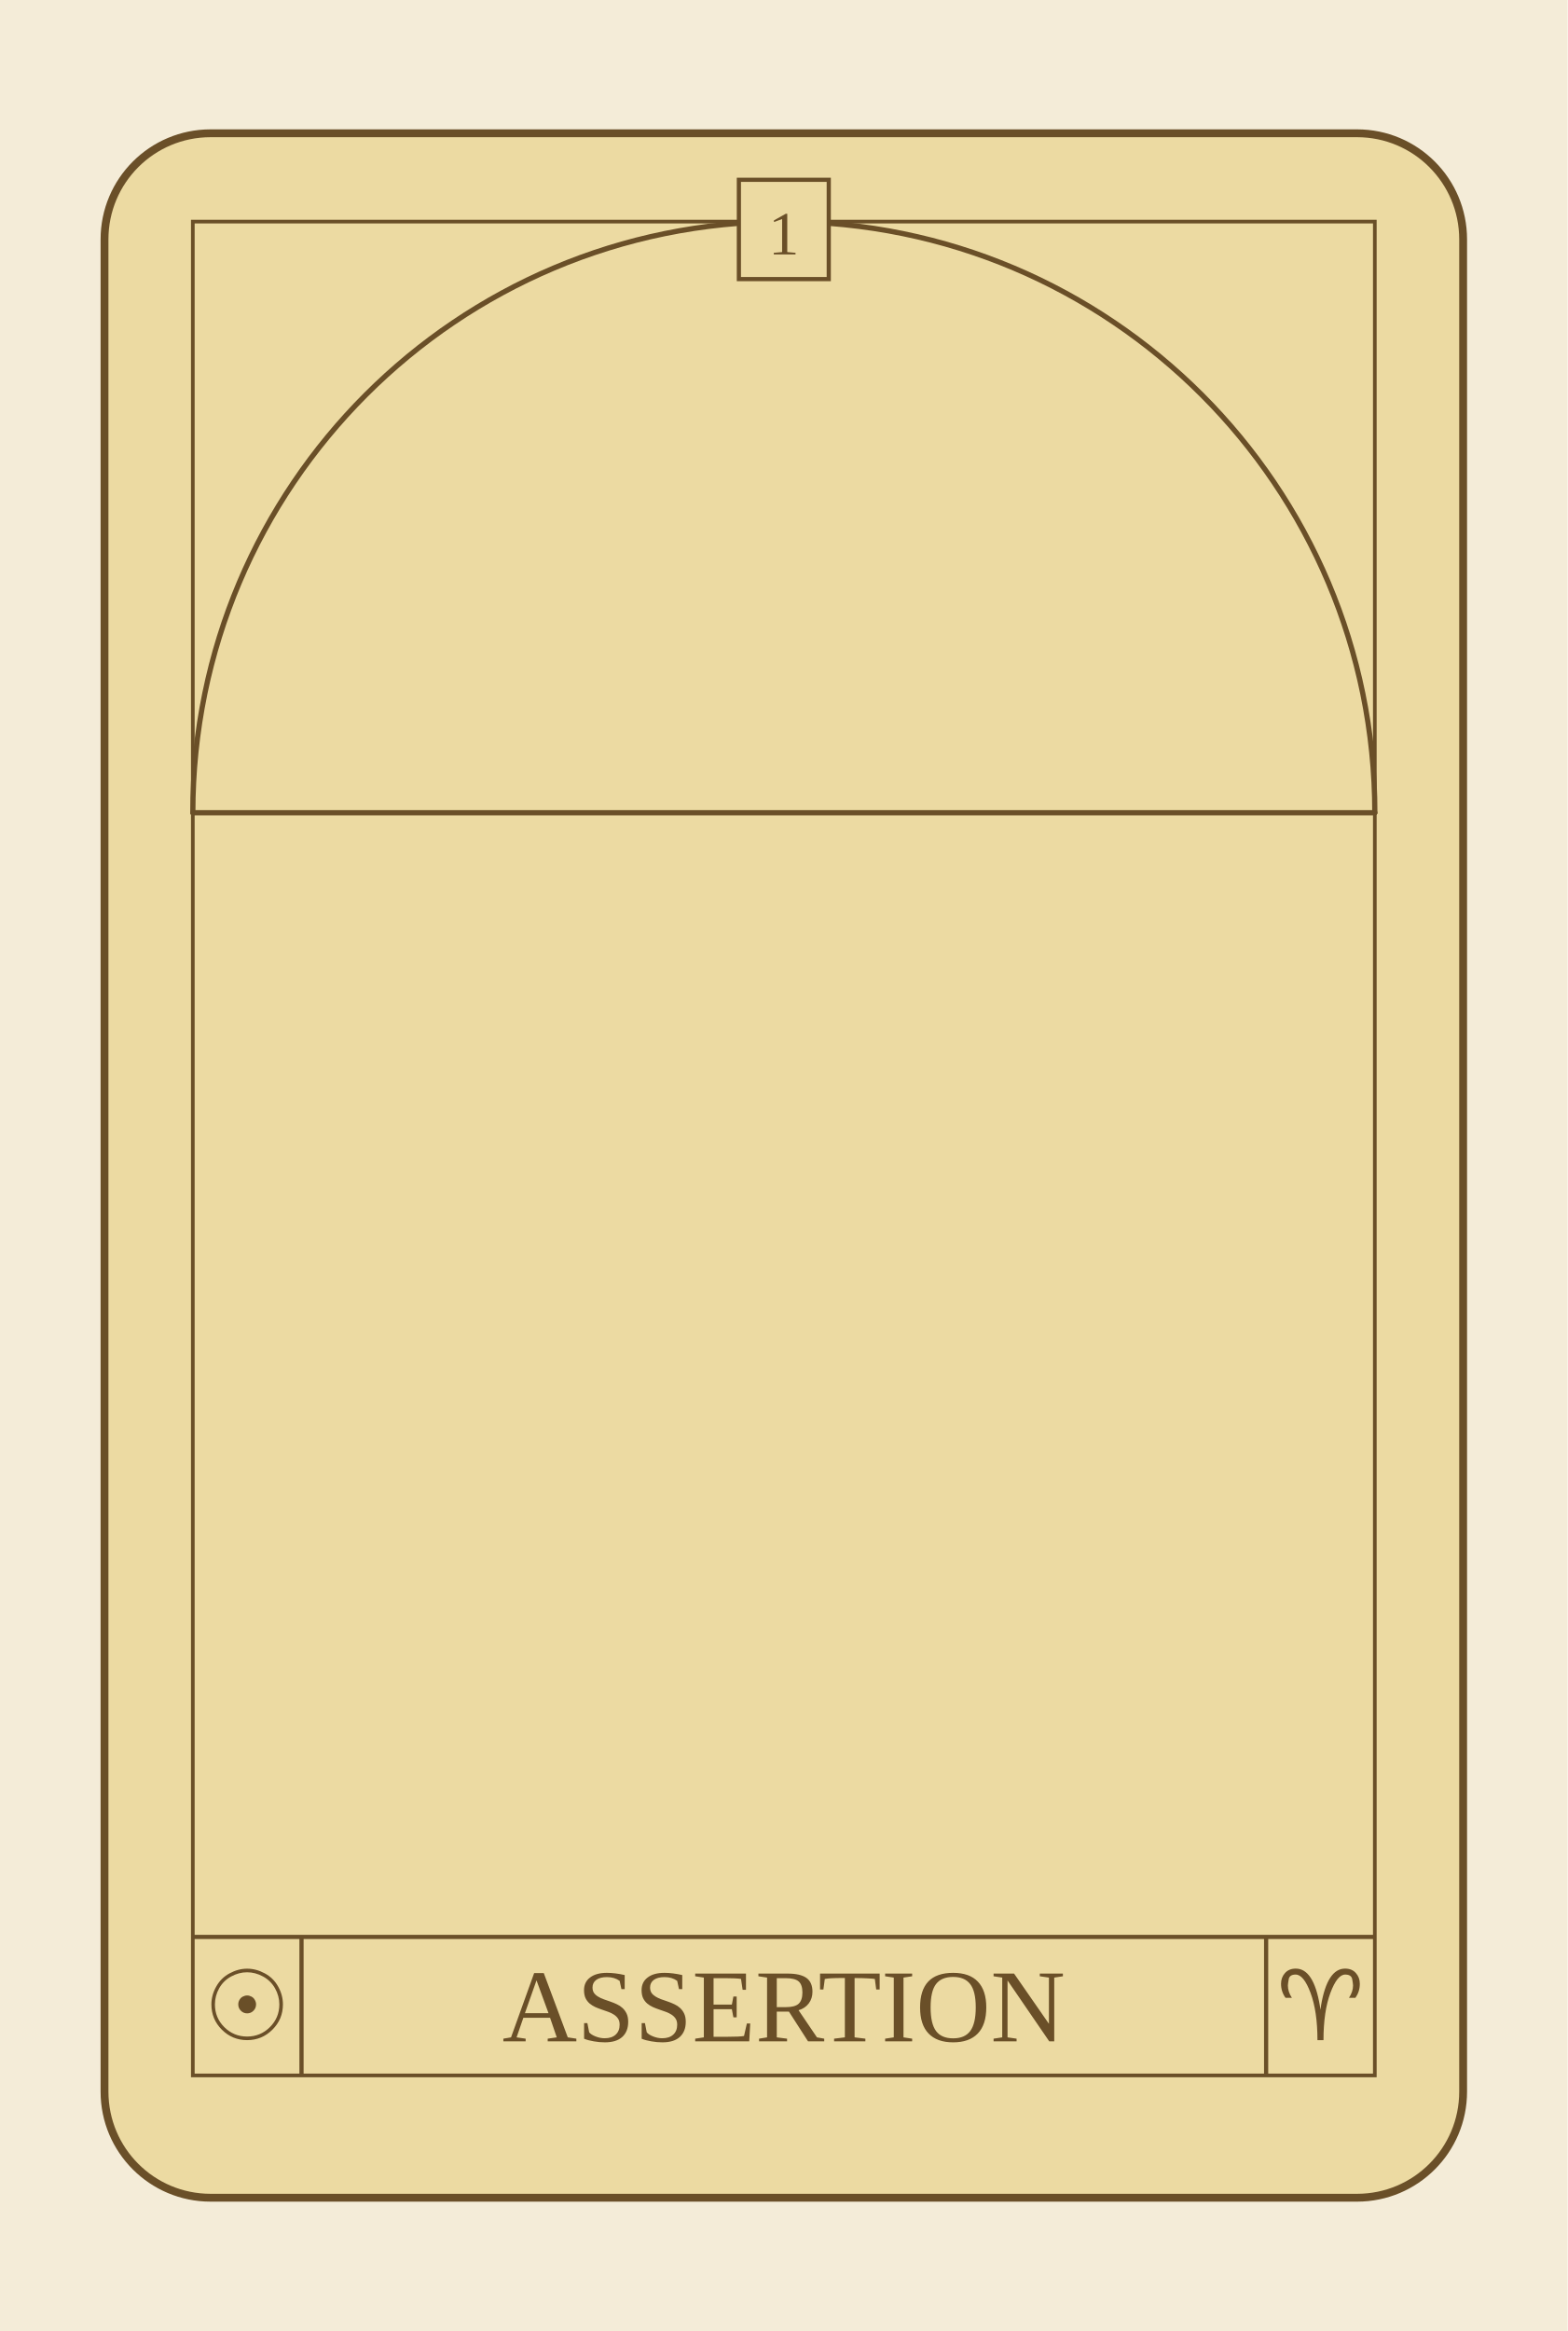
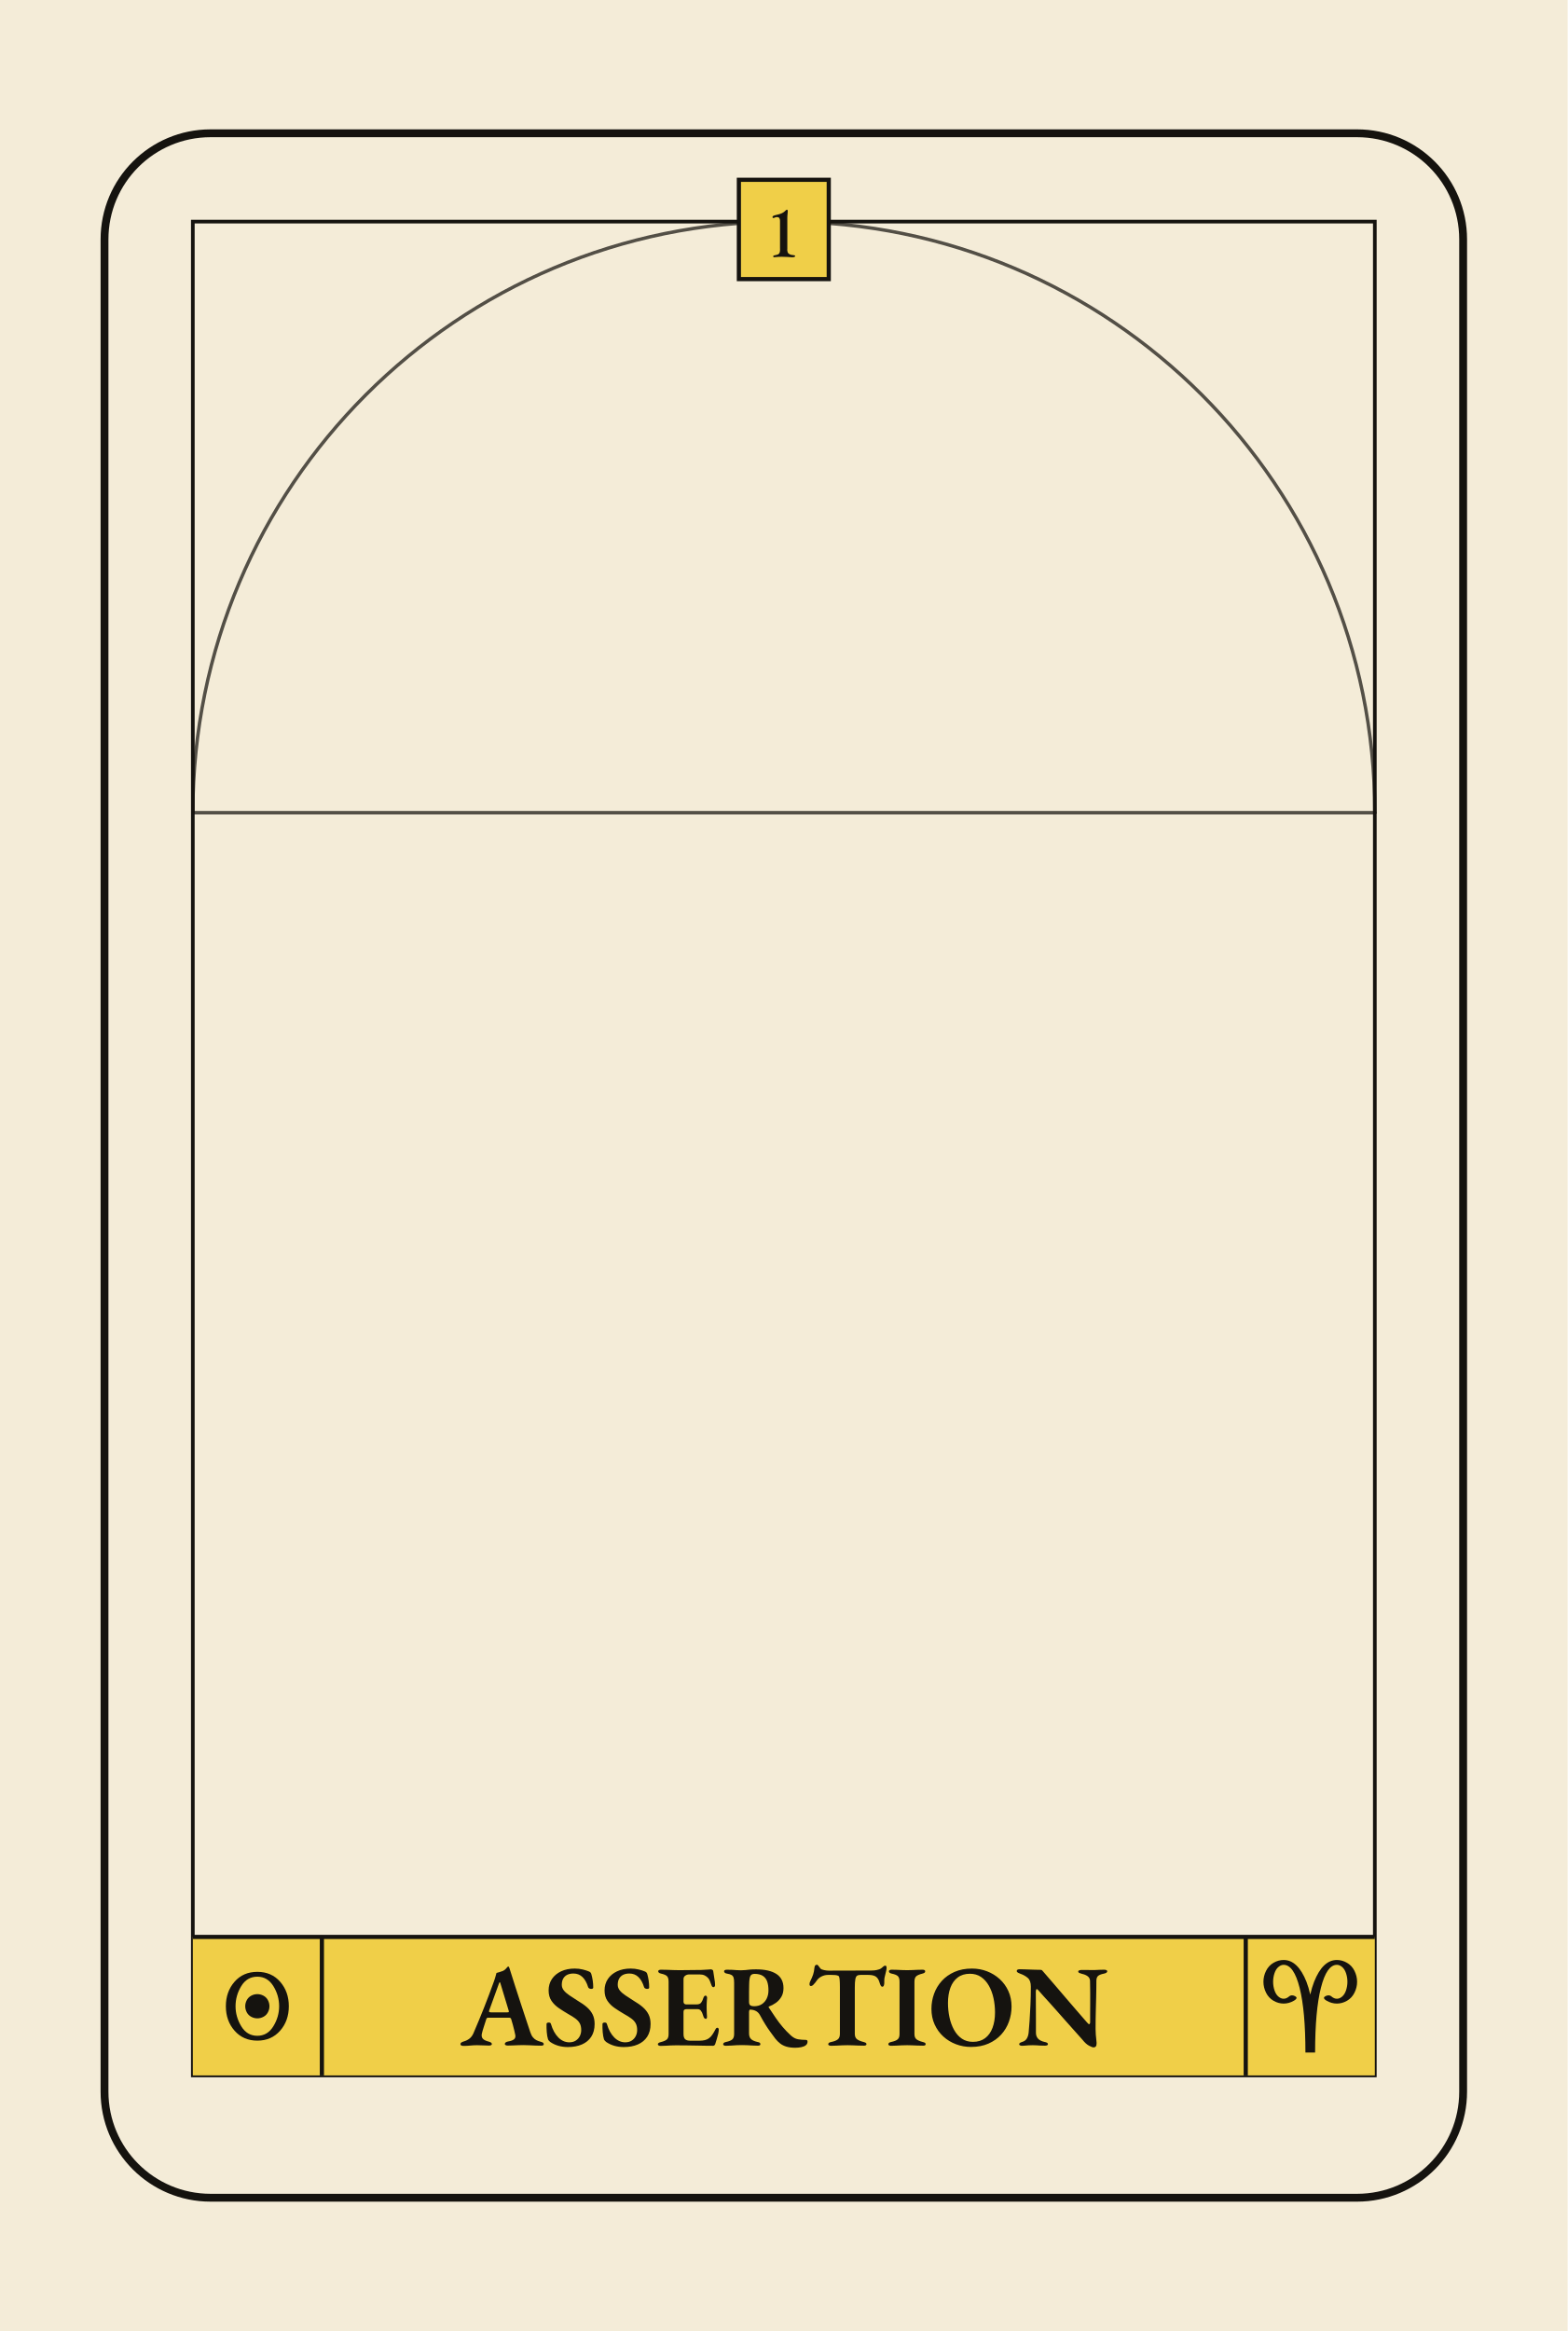
- <svg xmlns="http://www.w3.org/2000/svg" viewBox="0 0 300 446" font-family="Georgia, 'Times New Roman', serif">
+ <svg xmlns="http://www.w3.org/2000/svg" viewBox="0 0 300 446">
  <rect width="300" height="446" fill="#f4ecd8" />
-   <rect x="20.0" y="25.5" width="260" height="395" rx="20.3" fill="#ecdaa2" stroke="#6a4f28" stroke-width="1.5" />
-   <rect x="36.9" y="42.4" width="226.2" height="354.7" fill="none" stroke="#6a4f28" stroke-width="0.7" />
-   <g fill="none" stroke="#6a4f28" stroke-width="1.0" stroke-linecap="round" stroke-linejoin="round">
+   <rect x="20.0" y="25.5" width="260" height="395" rx="20.3" fill="#f4ecd8" stroke="#15130f" stroke-width="1.5" />
+   <rect x="36.9" y="42.4" width="226.2" height="354.7" fill="none" stroke="#15130f" stroke-width="0.7" />
+   <g fill="none" stroke="#15130f" stroke-width="0.65" stroke-opacity="0.72" stroke-linecap="round" stroke-linejoin="round">
    <line x1="36.9" y1="155.5" x2="263.1" y2="155.5" />
    <path d="M36.9,155.5 A113.1,113.1 0 0 1 263.1,155.5" />
  </g>
-   <g fill="none" stroke="#6a4f28" stroke-width="0.8">
+   <path d="M36.9,370.6 H263.1 V397.1 H36.9 Z" fill="#f0cf48" />
+   <g fill="none" stroke="#15130f" stroke-width="0.8">
    <line x1="36.9" y1="370.6" x2="263.1" y2="370.6" />
-     <line x1="57.7" y1="370.6" x2="57.7" y2="397.1" />
-     <line x1="242.3" y1="370.6" x2="242.3" y2="397.1" />
+     <line x1="61.6" y1="370.6" x2="61.6" y2="397.1" />
+     <line x1="238.4" y1="370.6" x2="238.4" y2="397.1" />
  </g>
-   <rect x="141.4" y="34.4" width="17.2" height="19.0" fill="#ecdaa2" stroke="#6a4f28" stroke-width="0.8" />
-   <text x="150.0" y="44.7" text-anchor="middle" dominant-baseline="central" font-size="11.8" fill="#6a4f28">1</text>
-   <text x="47.30" y="383.87" text-anchor="middle" dominant-baseline="central" font-family="'Segoe UI Symbol','Apple Symbols','DejaVu Sans',sans-serif" font-size="18.72" fill="#6a4f28">☉</text>
-   <text x="252.70" y="383.87" text-anchor="middle" dominant-baseline="central" font-family="'Segoe UI Symbol','Apple Symbols','DejaVu Sans',sans-serif" font-size="18.72" fill="#6a4f28">♈</text>
-   <text x="150.0" y="383.9" text-anchor="middle" dominant-baseline="central" font-size="19.8" fill="#6a4f28">ASSERTION</text>
+   <rect x="141.4" y="34.4" width="17.2" height="19.0" fill="#f0cf48" stroke="#15130f" stroke-width="0.8" />
+   <path d="M649.0 1092V235L647.0 193L657.0 137Q686.0 59 825.0 52Q867.0 50 867.0 28Q867.0 -7 780.0 -7Q761.0 -7 652.0 2Q595.0 7 494.0 7Q394.0 7 322.0 -2Q293.0 -5 280.0 -5Q255.0 -5 255.0 20Q255.0 41 281.0 45Q384.0 61 415.0 92.0Q446.0 123 446.0 210L445.0 248V1010Q445.0 1115 363.0 1115Q331.0 1115 306.0 1104L281.0 1093Q270.0 1089 261.0 1089Q235.0 1089 235.0 1113Q235.0 1137 260.0 1150.0Q285.0 1163 362.0 1180Q506.0 1211 567.0 1267L614.0 1310Q625.0 1320 641.0 1320Q661.0 1320 661.0 1282Q661.0 1271 659.0 1243L651.0 1153Q649.0 1126 649.0 1092Z" transform="matrix(0.006858 0 0 -0.006858 146.22 49.18)" fill="#15130f" />
+   <path d="M700 1410Q993 1410 1171.5 1205.0Q1350 1000 1350 700Q1350 399 1170.0 194.5Q990 -10 700 -10Q410 -10 230.0 194.5Q50 399 50 700Q50 1000 228.5 1205.0Q407 1410 700 1410ZM700 1310Q487 1310 368.5 1116.5Q250 923 250 700Q250 481 368.5 285.5Q487 90 700 90Q910 90 1030.0 285.5Q1150 481 1150 700Q1150 923 1030.0 1116.5Q910 1310 700 1310ZM700.0 950Q766.0 950 826.0 918.0Q886.0 886 918.0 826.0Q950.0 766 950.0 700Q950.0 634 918.0 574.0Q886.0 514 826.0 482.0Q766.0 450 700.0 450Q634.0 450 574.0 482.0Q514.0 514 482.0 574.0Q450.0 634 450.0 700Q450.0 766 482.0 826.0Q514.0 886 574.0 918.0Q634.0 950 700.0 950Z" transform="matrix(0.009268 0 0 -0.009268 42.76 390.35)" fill="#15130f" />
+   <path d="M917.0 -500Q917.0 362 797.0 836.0Q677.0 1310 467.0 1310Q411.0 1310 358.5 1265.0Q306.0 1220 278.0 1135.5Q250.0 1051 250.0 960Q250.0 869 278.0 784.5Q306.0 700 358.5 655.0Q411.0 610 467.0 610Q524.0 610 577.0 655Q605.0 680 641.0 680Q670.0 680 703.0 663Q734.0 647 734.0 628Q734.0 601 677.0 568Q576.0 510 467.0 510Q359.0 510 258.5 568.0Q158.0 626 104.0 734.5Q50.0 843 50.0 960Q50.0 1077 104.0 1185.5Q158.0 1294 258.5 1352.0Q359.0 1410 467.0 1410Q760.0 1410 939.0 959Q983.0 845 1017.0 696Q1051.0 845 1096.0 959Q1274.0 1410 1567.0 1410Q1675.0 1410 1775.5 1352.0Q1876.0 1294 1930.0 1185.5Q1984.0 1077 1984.0 960Q1984.0 843 1930.0 734.5Q1876.0 626 1775.5 568.0Q1675.0 510 1567.0 510Q1458.0 510 1357.0 568Q1300.0 601 1300.0 628Q1300.0 647 1331.0 663Q1364.0 680 1393.0 680Q1429.0 680 1457.0 655Q1510.0 610 1567.0 610Q1623.0 610 1675.5 655.0Q1728.0 700 1756.0 784.5Q1784.0 869 1784.0 960Q1784.0 1051 1756.0 1135.5Q1728.0 1220 1675.5 1265.0Q1623.0 1310 1567.0 1310Q1357.0 1310 1237.0 836.0Q1117.0 362 1117.0 -500Z" transform="matrix(0.009268 0 0 -0.009268 241.32 388.08)" fill="#15130f" />
+   <path d="M24.0 -5Q12.0 -5 4.0 -1.5Q-4.0 2 -4.0 10Q-4.0 19 3.5 24.0Q11.0 29 23.0 33Q52.0 41 73.5 57.5Q95.0 74 108.0 103Q133.0 162 156.0 216.5Q179.0 271 200.0 325.0Q221.0 379 242.5 435.0Q264.0 491 286.0 553Q297.0 584 301.0 601.0Q305.0 618 308.0 626Q323.0 630 336.0 634.0Q349.0 638 365.0 644Q379.0 651 389.0 662.0Q399.0 673 404.0 679Q407.0 681 410.0 681.5Q413.0 682 416.0 677Q419.0 671 421.0 665.0Q423.0 659 425.0 652Q447.0 581 470.5 508.5Q494.0 436 517.0 365.5Q540.0 295 561.5 230.5Q583.0 166 601.0 112Q610.0 85 623.5 69.0Q637.0 53 653.5 44.5Q670.0 36 690.0 31Q703.0 28 710.0 23.0Q717.0 18 717.0 9Q717.0 3 710.5 0.0Q704.0 -3 694.0 -3Q676.0 -3 648.5 -2.0Q621.0 -1 592.0 0.5Q563.0 2 540.0 2Q520.0 2 495.5 1.0Q471.0 0 446.5 -1.0Q422.0 -2 405.0 -2Q395.0 -2 387.5 1.5Q380.0 5 380.0 12Q380.0 20 388.0 25.5Q396.0 31 407.0 33Q443.0 39 459.0 51.5Q475.0 64 471.0 88Q468.0 105 462.0 128.5Q456.0 152 449.5 177.5Q443.0 203 436.0 224Q434.0 232 430.0 235.5Q426.0 239 415.0 239H235.0Q228.0 239 224.0 234.5Q220.0 230 218.0 221Q214.0 208 208.5 191.5Q203.0 175 197.5 157.5Q192.0 140 187.5 125.0Q183.0 110 181.0 99Q176.0 72 190.5 56.5Q205.0 41 241.0 32Q268.0 25 268.0 11Q268.0 5 261.5 1.5Q255.0 -2 243.0 -2Q220.0 -2 195.0 -0.5Q170.0 1 140.0 1Q110.0 1 81.5 -2.0Q53.0 -5 24.0 -5ZM262.0 285H401.0Q415.0 285 415.0 291Q415.0 294 414.5 296.0Q414.0 298 413.0 302L343.0 533Q339.0 547 336.0 547Q334.0 547 329.0 534L245.0 302Q243.0 297 243.0 294Q243.0 289 248.5 287.0Q254.0 285 262.0 285ZM925.0 -15Q882.0 -15 843.5 -4.0Q805.0 7 773.0 29Q767.0 34 762.0 39.5Q757.0 45 754.0 52Q746.0 77 743.0 113.5Q740.0 150 741.0 184Q741.0 191 746.5 194.0Q752.0 197 760.0 197Q768.0 197 772.5 194.5Q777.0 192 779.0 185Q801.0 110 843.0 68.0Q885.0 26 938.0 26Q971.0 26 994.0 41.0Q1017.0 56 1029.0 80.0Q1041.0 104 1041.0 132Q1041.0 167 1028.5 190.0Q1016.0 213 991.0 231.5Q966.0 250 928.0 271Q887.0 295 848.0 321.5Q809.0 348 784.0 384.5Q759.0 421 759.0 475Q759.0 531 787.5 573.5Q816.0 616 867.0 640.0Q918.0 664 985.0 664Q1022.0 664 1054.0 656.0Q1086.0 648 1105.0 640Q1116.0 636 1121.5 630.0Q1127.0 624 1130.0 611Q1136.0 590 1140.5 561.0Q1145.0 532 1145.0 500Q1145.0 488 1127.0 488Q1119.0 488 1111.0 492.0Q1103.0 496 1101.0 503Q1083.0 561 1051.5 591.0Q1020.0 621 974.0 621Q943.0 621 921.0 610.5Q899.0 600 886.0 578.5Q873.0 557 873.0 523Q873.0 497 890.5 475.0Q908.0 453 939.5 432.0Q971.0 411 1010.0 386Q1058.0 358 1090.5 329.5Q1123.0 301 1140.0 266.5Q1157.0 232 1157.0 185Q1157.0 119 1128.0 74.5Q1099.0 30 1047.0 7.5Q995.0 -15 925.0 -15ZM1409.0 -15Q1366.0 -15 1327.5 -4.0Q1289.0 7 1257.0 29Q1251.0 34 1246.0 39.5Q1241.0 45 1238.0 52Q1230.0 77 1227.0 113.5Q1224.0 150 1225.0 184Q1225.0 191 1230.5 194.0Q1236.0 197 1244.0 197Q1252.0 197 1256.5 194.5Q1261.0 192 1263.0 185Q1285.0 110 1327.0 68.0Q1369.0 26 1422.0 26Q1455.0 26 1478.0 41.0Q1501.0 56 1513.0 80.0Q1525.0 104 1525.0 132Q1525.0 167 1512.5 190.0Q1500.0 213 1475.0 231.5Q1450.0 250 1412.0 271Q1371.0 295 1332.0 321.5Q1293.0 348 1268.0 384.5Q1243.0 421 1243.0 475Q1243.0 531 1271.5 573.5Q1300.0 616 1351.0 640.0Q1402.0 664 1469.0 664Q1506.0 664 1538.0 656.0Q1570.0 648 1589.0 640Q1600.0 636 1605.5 630.0Q1611.0 624 1614.0 611Q1620.0 590 1624.5 561.0Q1629.0 532 1629.0 500Q1629.0 488 1611.0 488Q1603.0 488 1595.0 492.0Q1587.0 496 1585.0 503Q1567.0 561 1535.5 591.0Q1504.0 621 1458.0 621Q1427.0 621 1405.0 610.5Q1383.0 600 1370.0 578.5Q1357.0 557 1357.0 523Q1357.0 497 1374.5 475.0Q1392.0 453 1423.5 432.0Q1455.0 411 1494.0 386Q1542.0 358 1574.5 329.5Q1607.0 301 1624.0 266.5Q1641.0 232 1641.0 185Q1641.0 119 1612.0 74.5Q1583.0 30 1531.0 7.5Q1479.0 -15 1409.0 -15ZM1728.0 -5Q1717.0 -5 1710.5 -1.0Q1704.0 3 1704.0 9Q1704.0 22 1730.0 28Q1766.0 37 1781.5 50.5Q1797.0 64 1797.0 97V550Q1797.0 584 1783.5 598.0Q1770.0 612 1733.0 620Q1719.0 623 1713.0 628.5Q1707.0 634 1707.0 640Q1707.0 647 1713.5 650.5Q1720.0 654 1731.0 654Q1760.0 654 1786.5 653.0Q1813.0 652 1838.0 651.0Q1863.0 650 1890.0 650Q1936.0 650 1987.5 651.0Q2039.0 652 2080.0 652Q2113.0 653 2134.5 655.0Q2156.0 657 2160.0 657Q2167.0 657 2174.5 654.0Q2182.0 651 2183.0 642Q2187.0 609 2193.0 577.0Q2199.0 545 2199.0 521Q2199.0 512 2194.5 507.5Q2190.0 503 2185.0 503Q2180.0 503 2176.0 506.5Q2172.0 510 2169.0 517Q2161.0 540 2154.0 557.0Q2147.0 574 2138.0 583Q2125.0 597 2108.0 605.0Q2091.0 613 2067.0 613H1974.0Q1956.0 613 1941.0 602.5Q1926.0 592 1926.0 573V377Q1926.0 366 1932.5 360.0Q1939.0 354 1948.0 354H2040.0Q2067.0 354 2078.5 369.0Q2090.0 384 2098.0 410Q2105.0 430 2117.0 430Q2122.0 430 2126.0 424.5Q2130.0 419 2130.0 410Q2129.0 400 2128.0 386.0Q2127.0 372 2126.5 358.0Q2126.0 344 2126.0 333Q2126.0 321 2126.5 306.0Q2127.0 291 2127.5 276.5Q2128.0 262 2129.0 252Q2130.0 241 2127.5 235.0Q2125.0 229 2119.0 229Q2103.0 229 2096.0 257Q2088.0 285 2077.0 299.0Q2066.0 313 2047.0 313H1953.0Q1940.0 313 1933.0 308.0Q1926.0 303 1926.0 289V99Q1926.0 66 1940.0 53.0Q1954.0 40 1983.0 40H2065.0Q2090.0 40 2110.5 45.0Q2131.0 50 2146.0 61Q2163.0 73 2176.5 93.5Q2190.0 114 2203.0 139Q2207.0 147 2211.0 149.5Q2215.0 152 2221.0 152Q2226.0 151 2228.5 146.0Q2231.0 141 2231.0 135Q2231.0 121 2226.0 99.0Q2221.0 77 2213.5 53.5Q2206.0 30 2200.0 10Q2197.0 3 2192.0 -0.5Q2187.0 -4 2180.0 -4Q2156.0 -4 2118.5 -3.5Q2081.0 -3 2037.0 -2.0Q1993.0 -1 1947.0 -0.5Q1901.0 0 1859.0 0Q1838.0 0 1816.5 -1.0Q1795.0 -2 1773.0 -3.5Q1751.0 -5 1728.0 -5ZM2892.0 -21Q2849.0 -21 2817.0 -11.5Q2785.0 -2 2762.0 16.0Q2739.0 34 2720.0 58Q2698.0 88 2677.0 116.5Q2656.0 145 2634.5 179.5Q2613.0 214 2587.0 262Q2574.0 285 2554.0 296Q2541.0 303 2527.5 306.0Q2514.0 309 2505.0 309Q2499.0 310 2496.0 304.0Q2493.0 298 2493.0 289V103Q2493.0 72 2509.5 55.0Q2526.0 38 2566.0 29Q2579.0 27 2585.0 22.5Q2591.0 18 2591.0 10Q2591.0 3 2585.5 0.0Q2580.0 -3 2569.0 -3Q2546.0 -3 2522.0 -1.5Q2498.0 0 2475.5 1.0Q2453.0 2 2433.0 2Q2411.0 2 2387.5 1.0Q2364.0 0 2340.0 -2.0Q2316.0 -4 2292.0 -4Q2283.0 -4 2276.0 -0.5Q2269.0 3 2269.0 9Q2269.0 24 2294.0 29Q2332.0 37 2348.0 51.0Q2364.0 65 2364.0 98V540Q2364.0 569 2359.5 584.5Q2355.0 600 2342.0 608.0Q2329.0 616 2303.0 620Q2289.0 622 2283.0 628.0Q2277.0 634 2277.0 640Q2277.0 647 2283.5 650.5Q2290.0 654 2301.0 654Q2331.0 654 2349.0 653.0Q2367.0 652 2383.5 650.5Q2400.0 649 2423.0 649Q2445.0 649 2462.0 651.0Q2479.0 653 2500.0 655.0Q2521.0 657 2554.0 657Q2669.0 657 2730.0 617.0Q2791.0 577 2791.0 495Q2791.0 450 2772.0 418.5Q2753.0 387 2724.5 367.0Q2696.0 347 2666.0 336Q2662.0 335 2662.5 331.0Q2663.0 327 2666.0 324Q2696.0 278 2724.5 236.5Q2753.0 195 2784.5 158.0Q2816.0 121 2853.0 87Q2884.0 58 2916.5 52.5Q2949.0 47 2984.0 47Q2999.0 47 2999.0 32Q2999.0 12 2984.0 0.5Q2969.0 -11 2944.5 -16.0Q2920.0 -21 2892.0 -21ZM2536.0 338Q2577.0 338 2604.5 356.5Q2632.0 375 2646.5 406.0Q2661.0 437 2661.0 475Q2661.0 520 2650.0 551.5Q2639.0 583 2612.5 600.5Q2586.0 618 2540.0 618Q2514.0 618 2504.5 599.5Q2495.0 581 2494.0 525Q2493.0 502 2493.0 464.5Q2493.0 427 2493.0 375Q2493.0 353 2504.5 345.5Q2516.0 338 2536.0 338ZM3203.0 -4Q3193.0 -4 3185.5 -0.5Q3178.0 3 3178.0 9Q3178.0 17 3185.0 22.0Q3192.0 27 3205.0 29Q3243.0 37 3261.0 51.5Q3279.0 66 3279.0 99V504Q3279.0 545 3277.0 566.0Q3275.0 587 3271.5 594.5Q3268.0 602 3261.0 603Q3251.0 607 3236.0 608.0Q3221.0 609 3207.0 609H3176.0Q3147.0 609 3120.0 595.5Q3093.0 582 3078.0 559Q3074.0 553 3065.5 542.0Q3057.0 531 3047.5 522.0Q3038.0 513 3028.0 513Q3021.0 513 3018.5 518.0Q3016.0 523 3016.0 529Q3016.0 541 3022.0 553Q3039.0 587 3047.5 612.5Q3056.0 638 3059.0 673Q3061.0 688 3067.5 692.5Q3074.0 697 3081.0 697Q3087.0 697 3095.5 684.5Q3104.0 672 3111.0 664Q3120.0 655 3143.0 650.5Q3166.0 646 3182.0 646L3551.0 647Q3579.0 647 3598.0 651.5Q3617.0 656 3628.0 661Q3643.0 670 3652.0 679.5Q3661.0 689 3673.0 689Q3678.0 689 3680.5 683.5Q3683.0 678 3683.0 670Q3683.0 665 3682.0 658.5Q3681.0 652 3680.0 647Q3676.0 628 3672.0 613.5Q3668.0 599 3665.5 586.5Q3663.0 574 3663.0 558V541Q3663.0 527 3659.0 517.0Q3655.0 507 3646.0 507Q3638.0 507 3632.5 516.5Q3627.0 526 3621.0 546Q3612.0 578 3591.0 593.5Q3570.0 609 3525.0 609H3457.0Q3438.0 609 3427.5 602.0Q3417.0 595 3412.5 571.5Q3408.0 548 3408.0 499V100Q3408.0 68 3426.0 53.5Q3444.0 39 3483.0 29Q3495.0 26 3502.0 22.0Q3509.0 18 3509.0 10Q3509.0 3 3502.5 0.0Q3496.0 -3 3486.0 -3Q3462.0 -3 3438.0 -2.0Q3414.0 -1 3390.5 0.0Q3367.0 1 3345.0 1Q3323.0 1 3299.5 0.0Q3276.0 -1 3251.5 -2.5Q3227.0 -4 3203.0 -4ZM3721.0 -4Q3712.0 -4 3705.0 -0.5Q3698.0 3 3698.0 9Q3698.0 24 3723.0 29Q3761.0 37 3778.0 51.0Q3795.0 65 3795.0 97V551Q3795.0 584 3781.0 598.0Q3767.0 612 3728.0 620Q3703.0 625 3703.0 641Q3703.0 647 3710.0 650.5Q3717.0 654 3726.0 654Q3750.0 654 3773.0 653.0Q3796.0 652 3817.5 651.0Q3839.0 650 3861.0 650Q3882.0 650 3903.5 651.0Q3925.0 652 3948.0 653.0Q3971.0 654 3995.0 654Q4005.0 654 4011.0 650.5Q4017.0 647 4017.0 640Q4017.0 632 4010.5 627.5Q4004.0 623 3992.0 620Q3952.0 610 3938.0 596.0Q3924.0 582 3924.0 550V98Q3924.0 67 3940.5 53.0Q3957.0 39 3995.0 29Q4008.0 26 4014.5 22.0Q4021.0 18 4021.0 10Q4021.0 3 4015.0 0.0Q4009.0 -3 3999.0 -3Q3975.0 -3 3951.0 -2.0Q3927.0 -1 3904.5 0.0Q3882.0 1 3861.0 1Q3839.0 1 3816.0 0.0Q3793.0 -1 3769.0 -2.5Q3745.0 -4 3721.0 -4ZM4413.0 -14Q4345.0 -14 4283.0 9.5Q4221.0 33 4173.5 76.5Q4126.0 120 4098.5 180.5Q4071.0 241 4071.0 315Q4071.0 383 4093.5 445.5Q4116.0 508 4160.5 557.0Q4205.0 606 4270.5 635.0Q4336.0 664 4422.0 664Q4490.0 664 4551.5 640.5Q4613.0 617 4661.0 573.5Q4709.0 530 4736.5 469.5Q4764.0 409 4764.0 335Q4764.0 268 4741.5 205.0Q4719.0 142 4674.5 93.0Q4630.0 44 4564.5 15.0Q4499.0 -14 4413.0 -14ZM4430.0 30Q4493.0 30 4535.5 62.0Q4578.0 94 4599.5 151.5Q4621.0 209 4621.0 284Q4621.0 348 4608.0 408.0Q4595.0 468 4568.0 515.5Q4541.0 563 4500.5 591.0Q4460.0 619 4404.0 619Q4341.0 619 4298.5 587.0Q4256.0 555 4235.0 498.0Q4214.0 441 4214.0 366Q4214.0 302 4227.0 242.0Q4240.0 182 4266.5 134.0Q4293.0 86 4333.5 58.0Q4374.0 30 4430.0 30ZM5474.0 -18Q5462.0 -18 5434.0 -3.0Q5406.0 12 5377.0 49Q5360.0 68 5335.5 95.5Q5311.0 123 5281.5 156.0Q5252.0 189 5220.0 225.0Q5188.0 261 5156.5 297.0Q5125.0 333 5095.0 366.0Q5065.0 399 5040.0 426.5Q5015.0 454 4998.0 474Q4994.0 479 4989.5 482.5Q4985.0 486 4982.0 486Q4978.0 486 4976.0 479.0Q4974.0 472 4974.0 466Q4974.0 420 4974.5 357.0Q4975.0 294 4975.0 229.0Q4975.0 164 4975.0 109Q4975.0 78 4993.0 58.0Q5011.0 38 5050.0 29Q5062.0 27 5070.5 22.5Q5079.0 18 5079.0 10Q5079.0 3 5071.0 0.0Q5063.0 -3 5053.0 -3Q5026.0 -3 5010.0 -2.0Q4994.0 -1 4981.0 0.0Q4968.0 1 4948.0 1Q4927.0 1 4910.5 0.0Q4894.0 -1 4881.0 -2.5Q4868.0 -4 4856.0 -4Q4846.0 -4 4838.0 -0.5Q4830.0 3 4830.0 9Q4830.0 17 4837.5 21.5Q4845.0 26 4858.0 30Q4884.0 38 4896.5 59.5Q4909.0 81 4912.0 111Q4916.0 149 4920.0 210.5Q4924.0 272 4927.5 349.0Q4931.0 426 4931.0 508Q4931.0 560 4904.5 583.0Q4878.0 606 4838.0 620Q4831.0 622 4820.0 628.0Q4809.0 634 4809.0 643Q4809.0 652 4817.0 655.0Q4825.0 658 4834.0 658Q4855.0 658 4876.0 657.0Q4897.0 656 4918.5 655.5Q4940.0 655 4963.5 654.0Q4987.0 653 5014.0 653Q5023.0 653 5027.5 649.5Q5032.0 646 5036.0 640Q5052.0 621 5077.0 592.5Q5102.0 564 5131.5 529.5Q5161.0 495 5193.5 457.0Q5226.0 419 5258.5 381.0Q5291.0 343 5321.0 308.5Q5351.0 274 5375.5 245.5Q5400.0 217 5416.0 199Q5420.0 195 5425.5 189.0Q5431.0 183 5435.0 183Q5443.0 183 5444.0 200Q5444.0 226 5444.0 266.5Q5444.0 307 5444.5 356.5Q5445.0 406 5444.5 458.0Q5444.0 510 5443.0 558Q5442.0 583 5422.5 597.5Q5403.0 612 5374.0 618Q5362.0 621 5351.5 625.5Q5341.0 630 5341.0 639Q5341.0 646 5351.5 649.0Q5362.0 652 5371.0 652Q5391.0 652 5404.5 652.0Q5418.0 652 5430.0 651.5Q5442.0 651 5455.0 651Q5477.0 651 5491.0 651.5Q5505.0 652 5521.5 653.0Q5538.0 654 5565.0 654Q5577.0 654 5584.5 650.5Q5592.0 647 5592.0 641Q5592.0 626 5563.0 620Q5528.0 613 5513.5 601.0Q5499.0 589 5498.0 561Q5498.0 536 5497.5 497.0Q5497.0 458 5496.0 412.0Q5495.0 366 5493.5 318.0Q5492.0 270 5491.5 224.0Q5491.0 178 5491.0 141Q5491.0 117 5493.0 92.0Q5495.0 67 5497.5 47.5Q5500.0 28 5500.0 20Q5500.0 -2 5493.0 -10.0Q5486.0 -18 5474.0 -18Z" transform="matrix(0.02212 0 0 -0.02212 88.20 391.34)" fill="#15130f" />
</svg>
